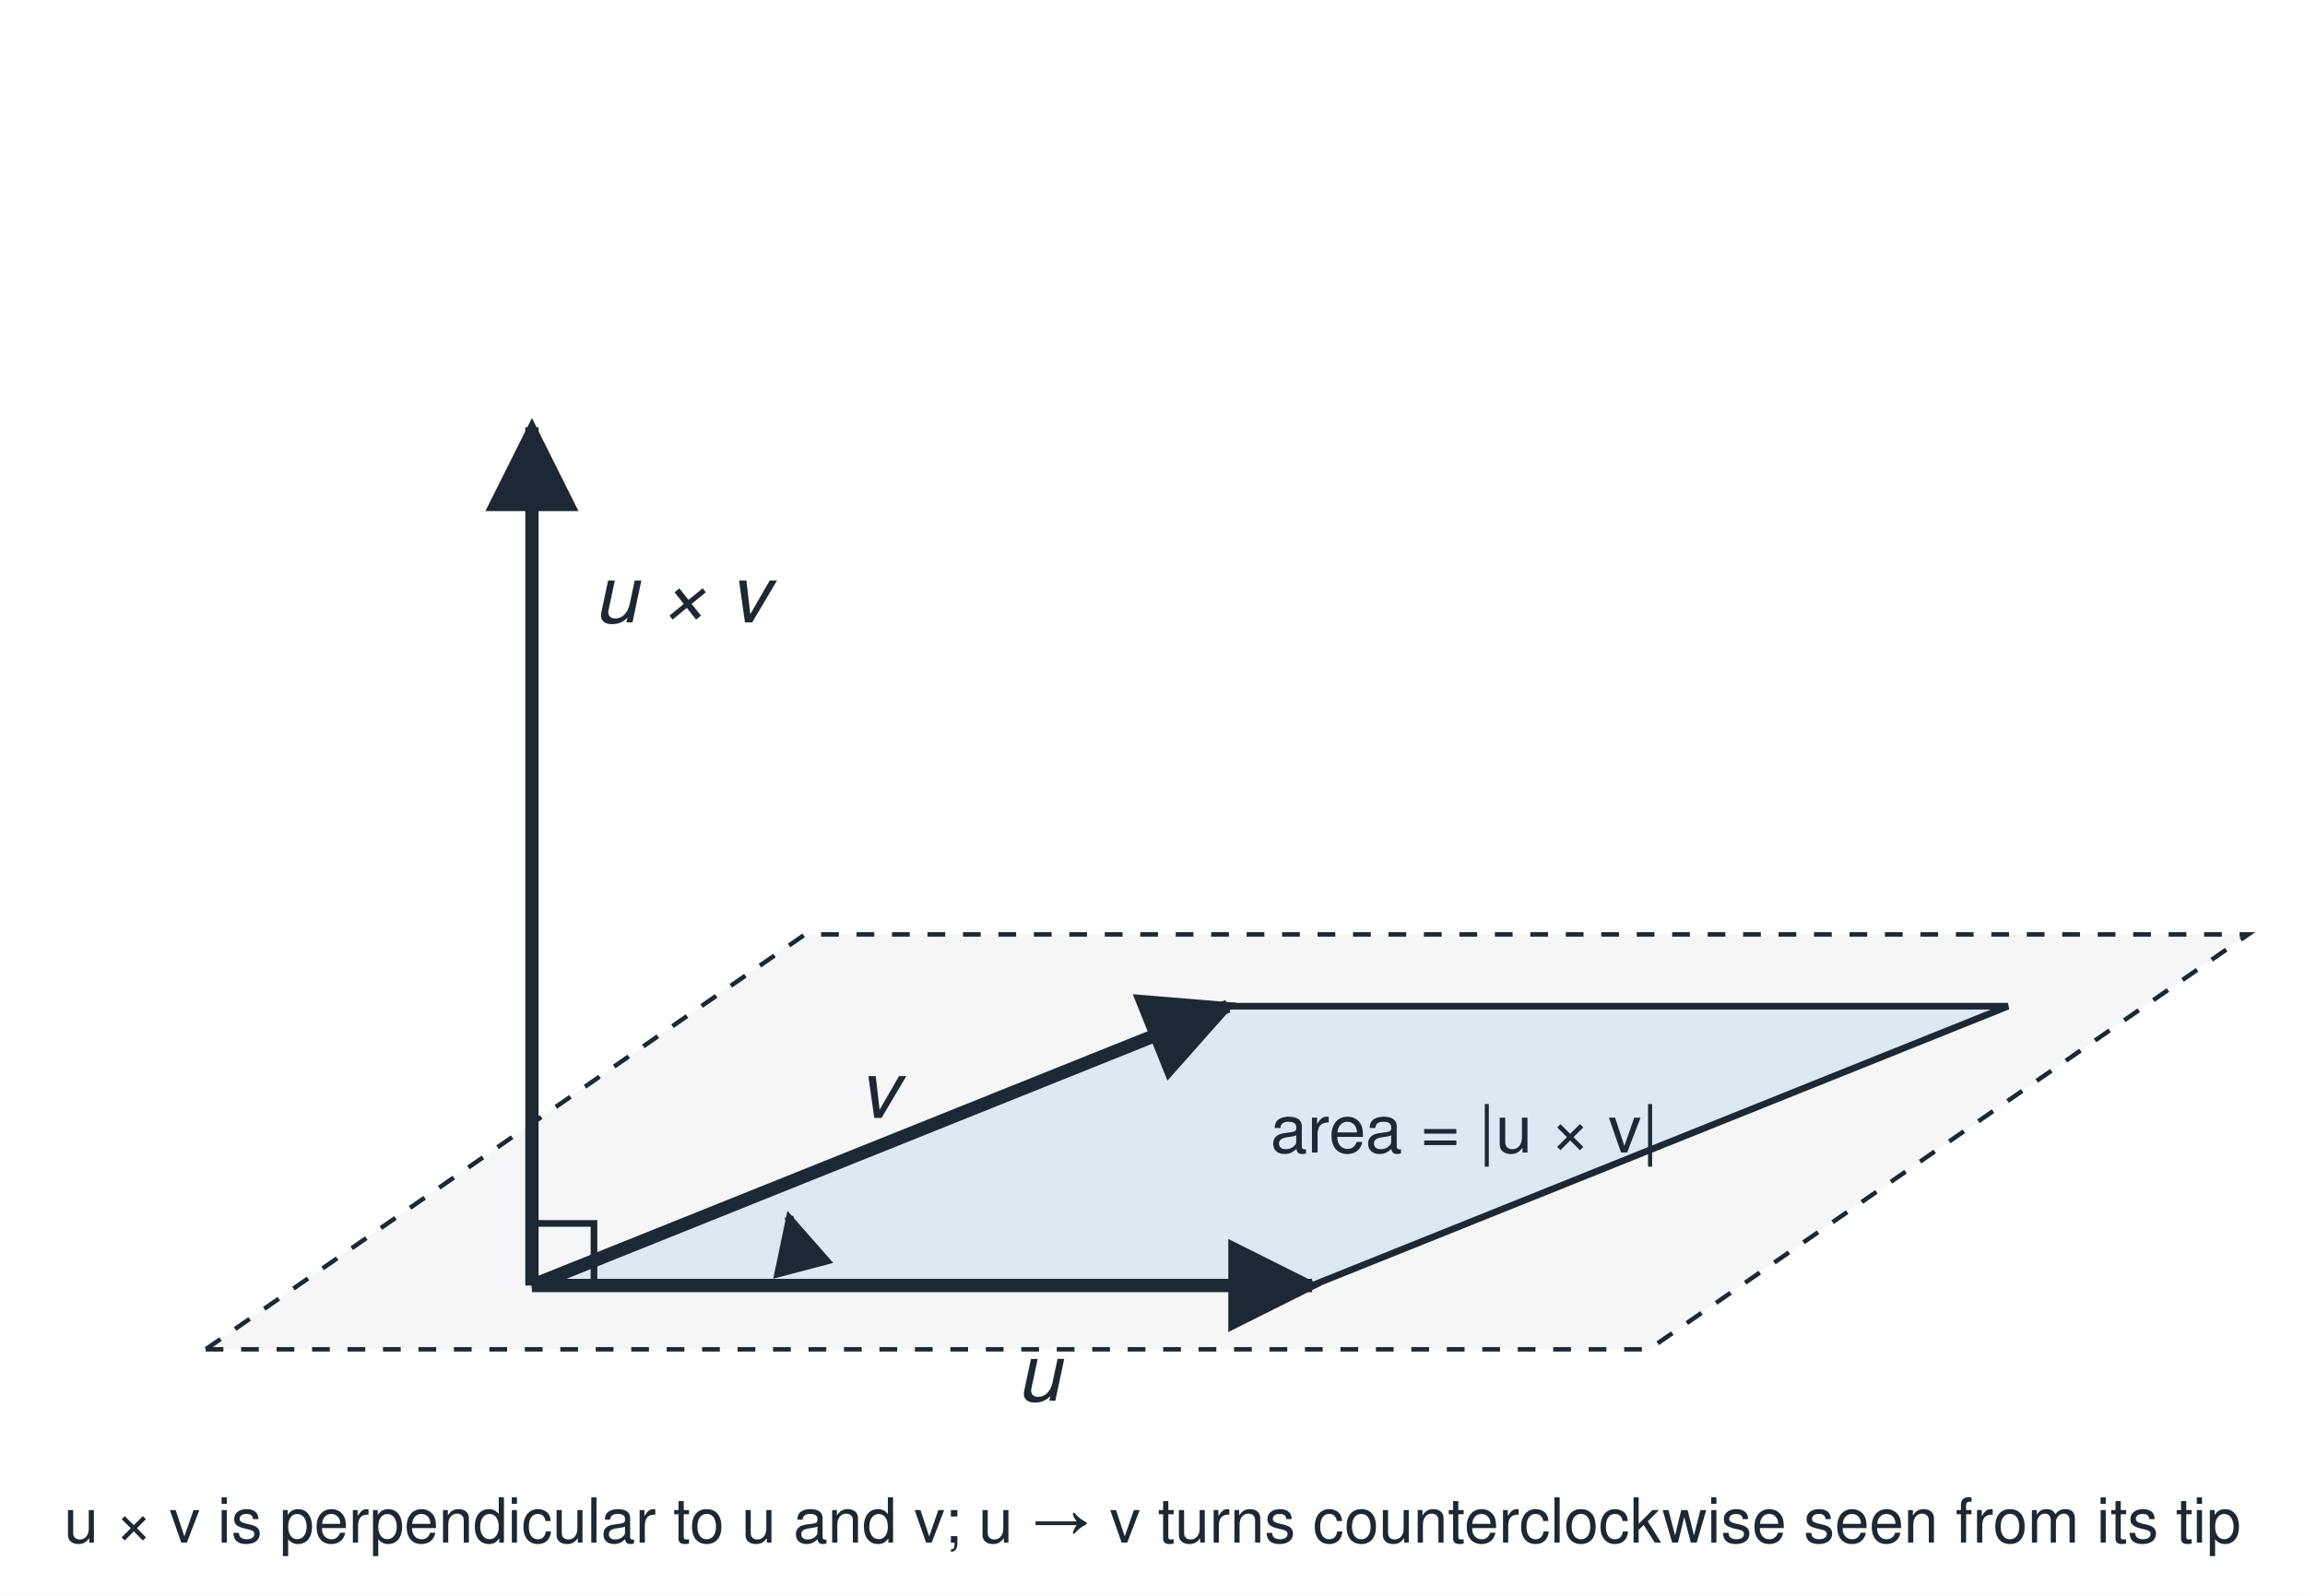
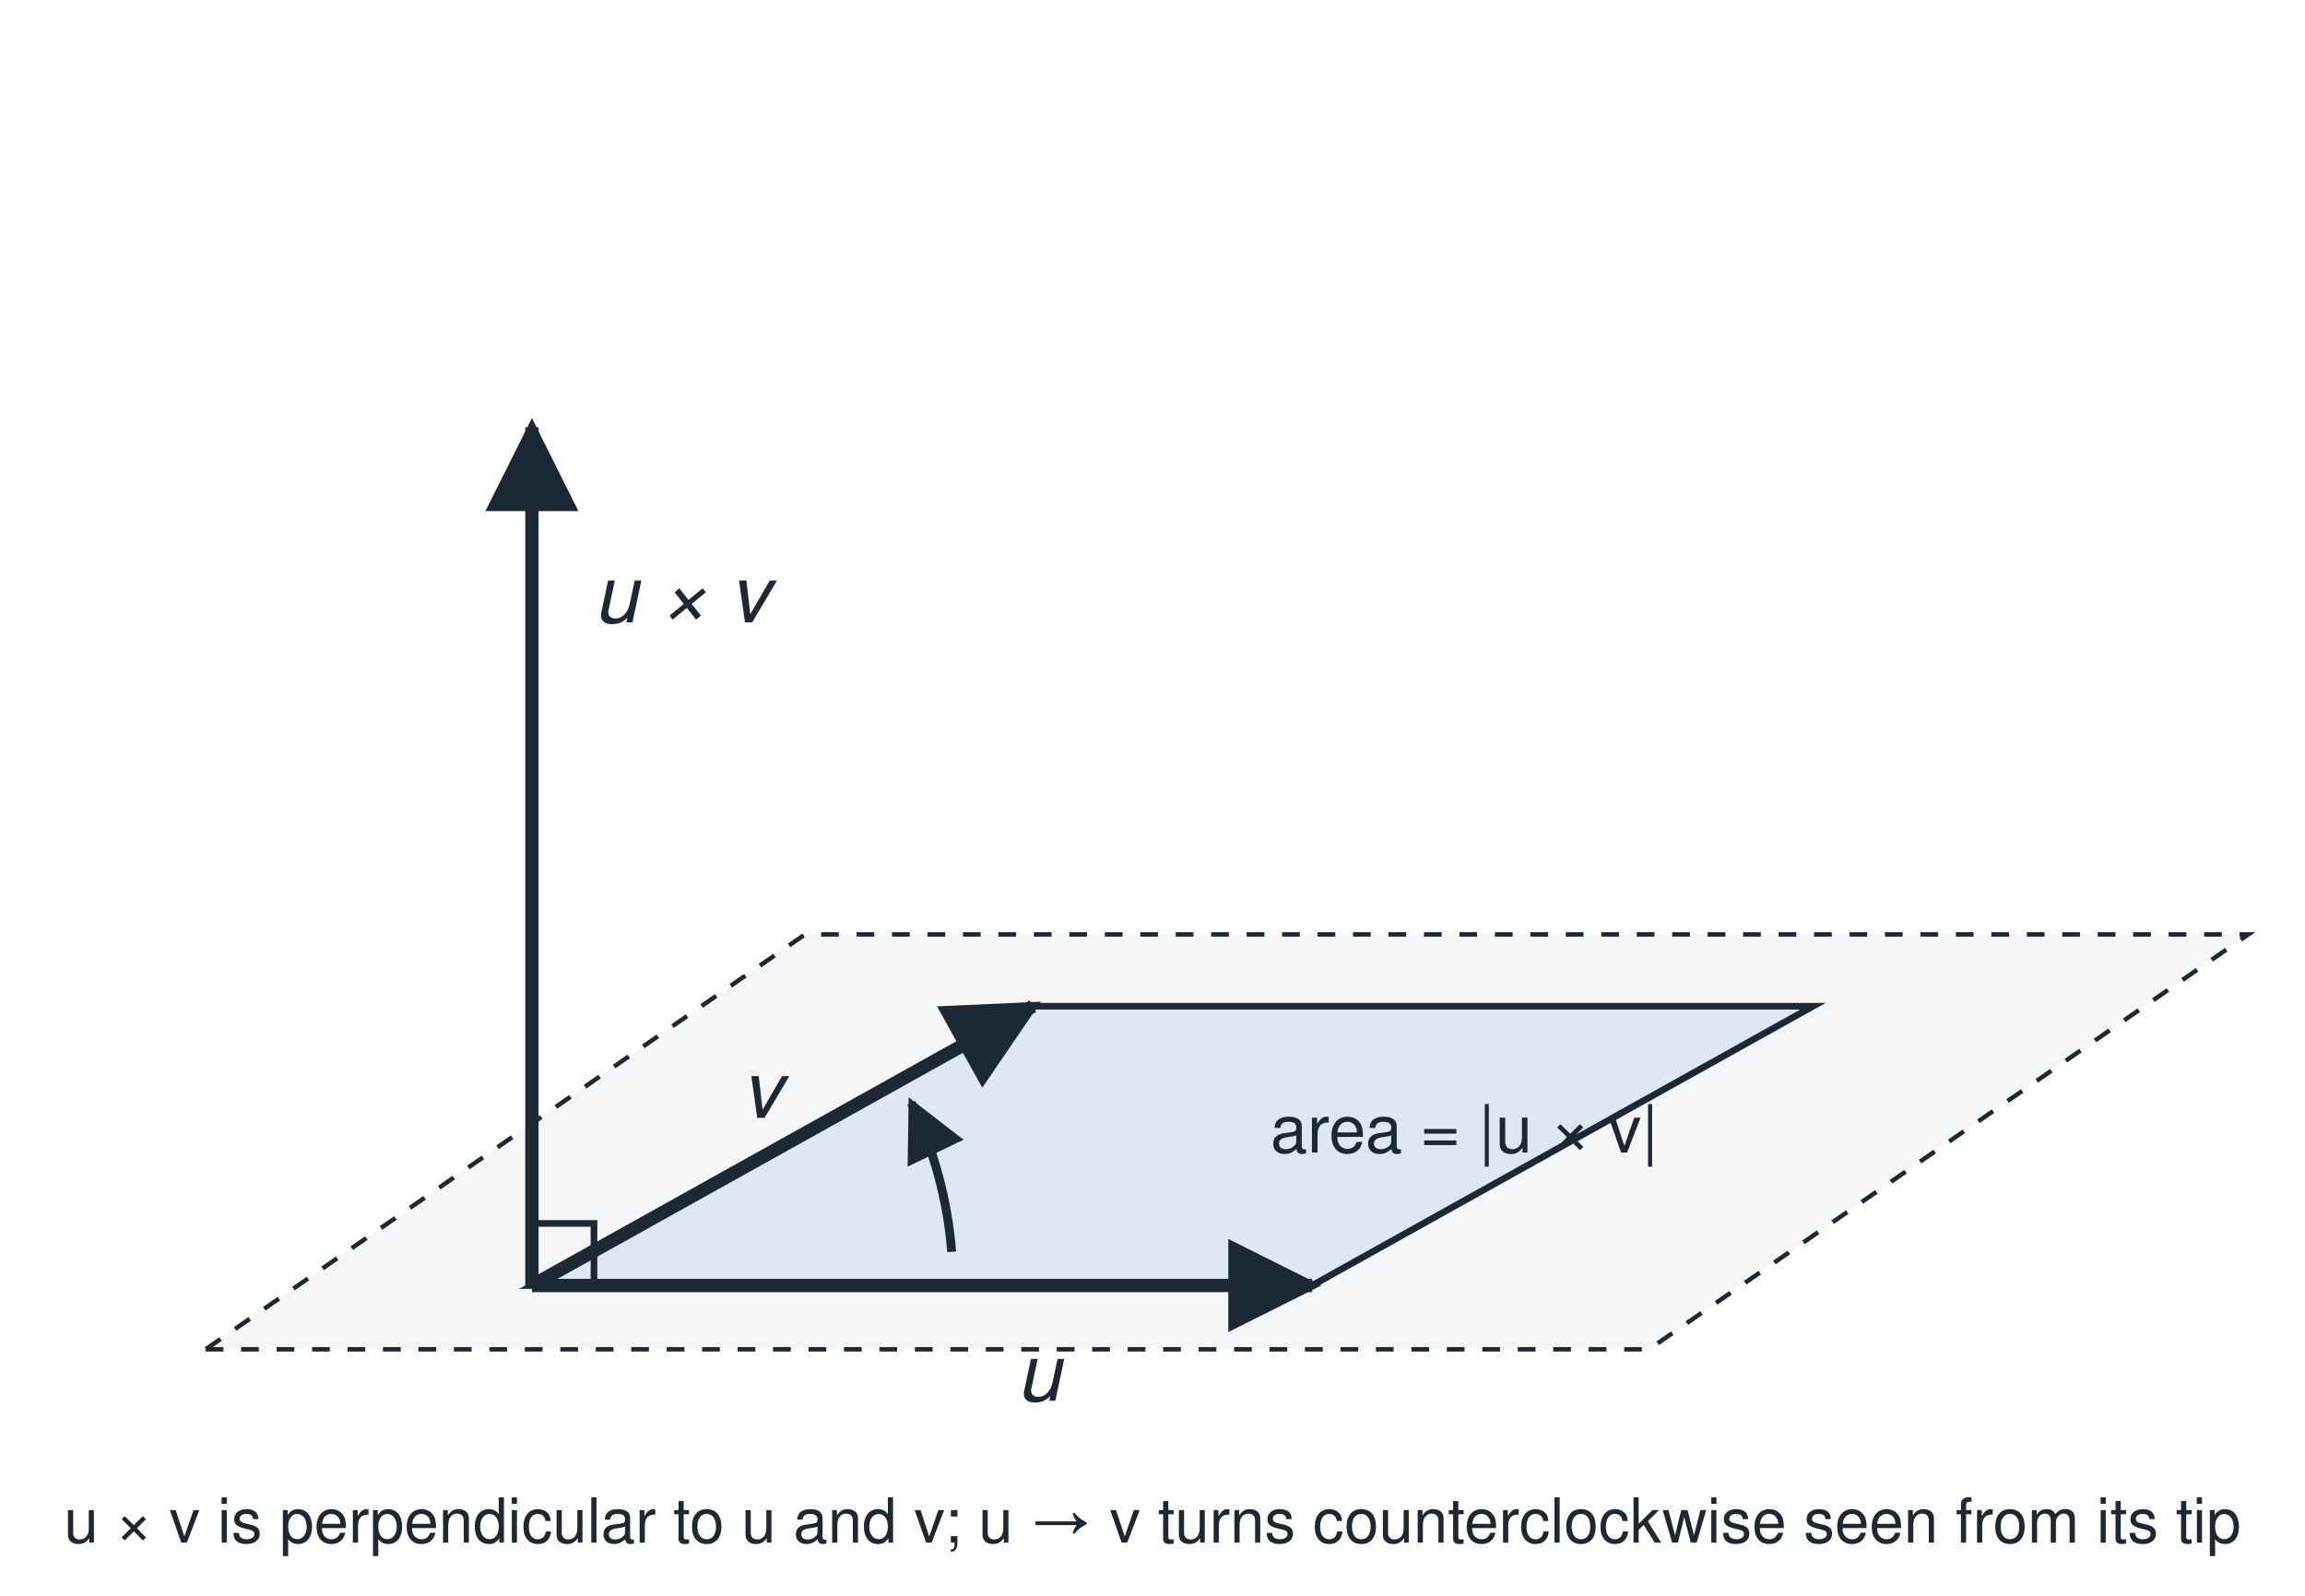
<svg xmlns="http://www.w3.org/2000/svg" viewBox="0 0 520 360" width="520" height="360" role="img">
  <defs>
    <marker id="ah" viewBox="0 0 10 10" refX="9" refY="5" markerWidth="7" markerHeight="7" orient="auto-start-reverse">
      <path d="M0 0 L10 5 L0 10 z" fill="#1c2833" />
    </marker>
  </defs>
  <rect x="0" y="0" width="520" height="360" fill="#ffffff" />
  <polygon points="46.4,304.4 372.0,304.4 507.2,210.8 181.6,210.8" fill="#f4f6f8" stroke="#1c2833" stroke-width="1" stroke-dasharray="4 4" />
-   <polygon points="120.0,290.0 296.0,290.0 453.0,227.0 277.0,227.0" fill="#dde8f3" stroke="#1c2833" stroke-width="1.5" />
+   <polygon points="120.0,290.0 296.0,290.0 409.0,227.0 233.0,227.0" fill="#dde8f3" stroke="#1c2833" stroke-width="1.5" />
  <line x1="120.0" y1="290.0" x2="296.0" y2="290.0" stroke="#1c2833" stroke-width="3" marker-end="url(#ah)" />
-   <line x1="120.0" y1="290.0" x2="277.0" y2="227.0" stroke="#1c2833" stroke-width="3" marker-end="url(#ah)" />
+   <line x1="120.0" y1="290.0" x2="233.0" y2="227.0" stroke="#1c2833" stroke-width="3" marker-end="url(#ah)" />
  <line x1="120.0" y1="290.0" x2="120.0" y2="96.4" stroke="#1c2833" stroke-width="3" marker-end="url(#ah)" />
  <polyline points="134.0,290.0 134.0,276.0 120.0,276.0" fill="none" stroke="#1c2833" stroke-width="1.5" />
-   <path d="M 179.8 285.2 A 60 60 0 0 0 178.0 274.5" fill="none" stroke="#1c2833" stroke-width="2" marker-end="url(#ah)" />
+   <path d="M 214.7 282.4 A 95 95 0 0 0 205.6 248.8" fill="none" stroke="#1c2833" stroke-width="2" marker-end="url(#ah)" />
  <text x="234.4" y="316.0" font-family="Helvetica, Arial, sans-serif" font-size="18" fill="#1c2833" text-anchor="middle" font-weight="normal" font-style="italic">u</text>
-   <text x="198.2" y="252.2" font-family="Helvetica, Arial, sans-serif" font-size="18" fill="#1c2833" text-anchor="middle" font-weight="normal" font-style="italic">v</text>
+   <text x="171.8" y="252.2" font-family="Helvetica, Arial, sans-serif" font-size="18" fill="#1c2833" text-anchor="middle" font-weight="normal" font-style="italic">v</text>
  <text x="134.0" y="140.4" font-family="Helvetica, Arial, sans-serif" font-size="18" fill="#1c2833" text-anchor="start" font-weight="normal" font-style="italic">u × v</text>
  <text x="330.4" y="260.0" font-family="Helvetica, Arial, sans-serif" font-size="15" fill="#1c2833" text-anchor="middle" font-weight="normal" font-style="normal">area = |u × v|</text>
  <text x="260.0" y="348.0" font-family="Helvetica, Arial, sans-serif" font-size="14" fill="#1c2833" text-anchor="middle" font-weight="normal" font-style="normal">u × v is perpendicular to u and v; u → v turns counterclockwise seen from its tip</text>
</svg>
